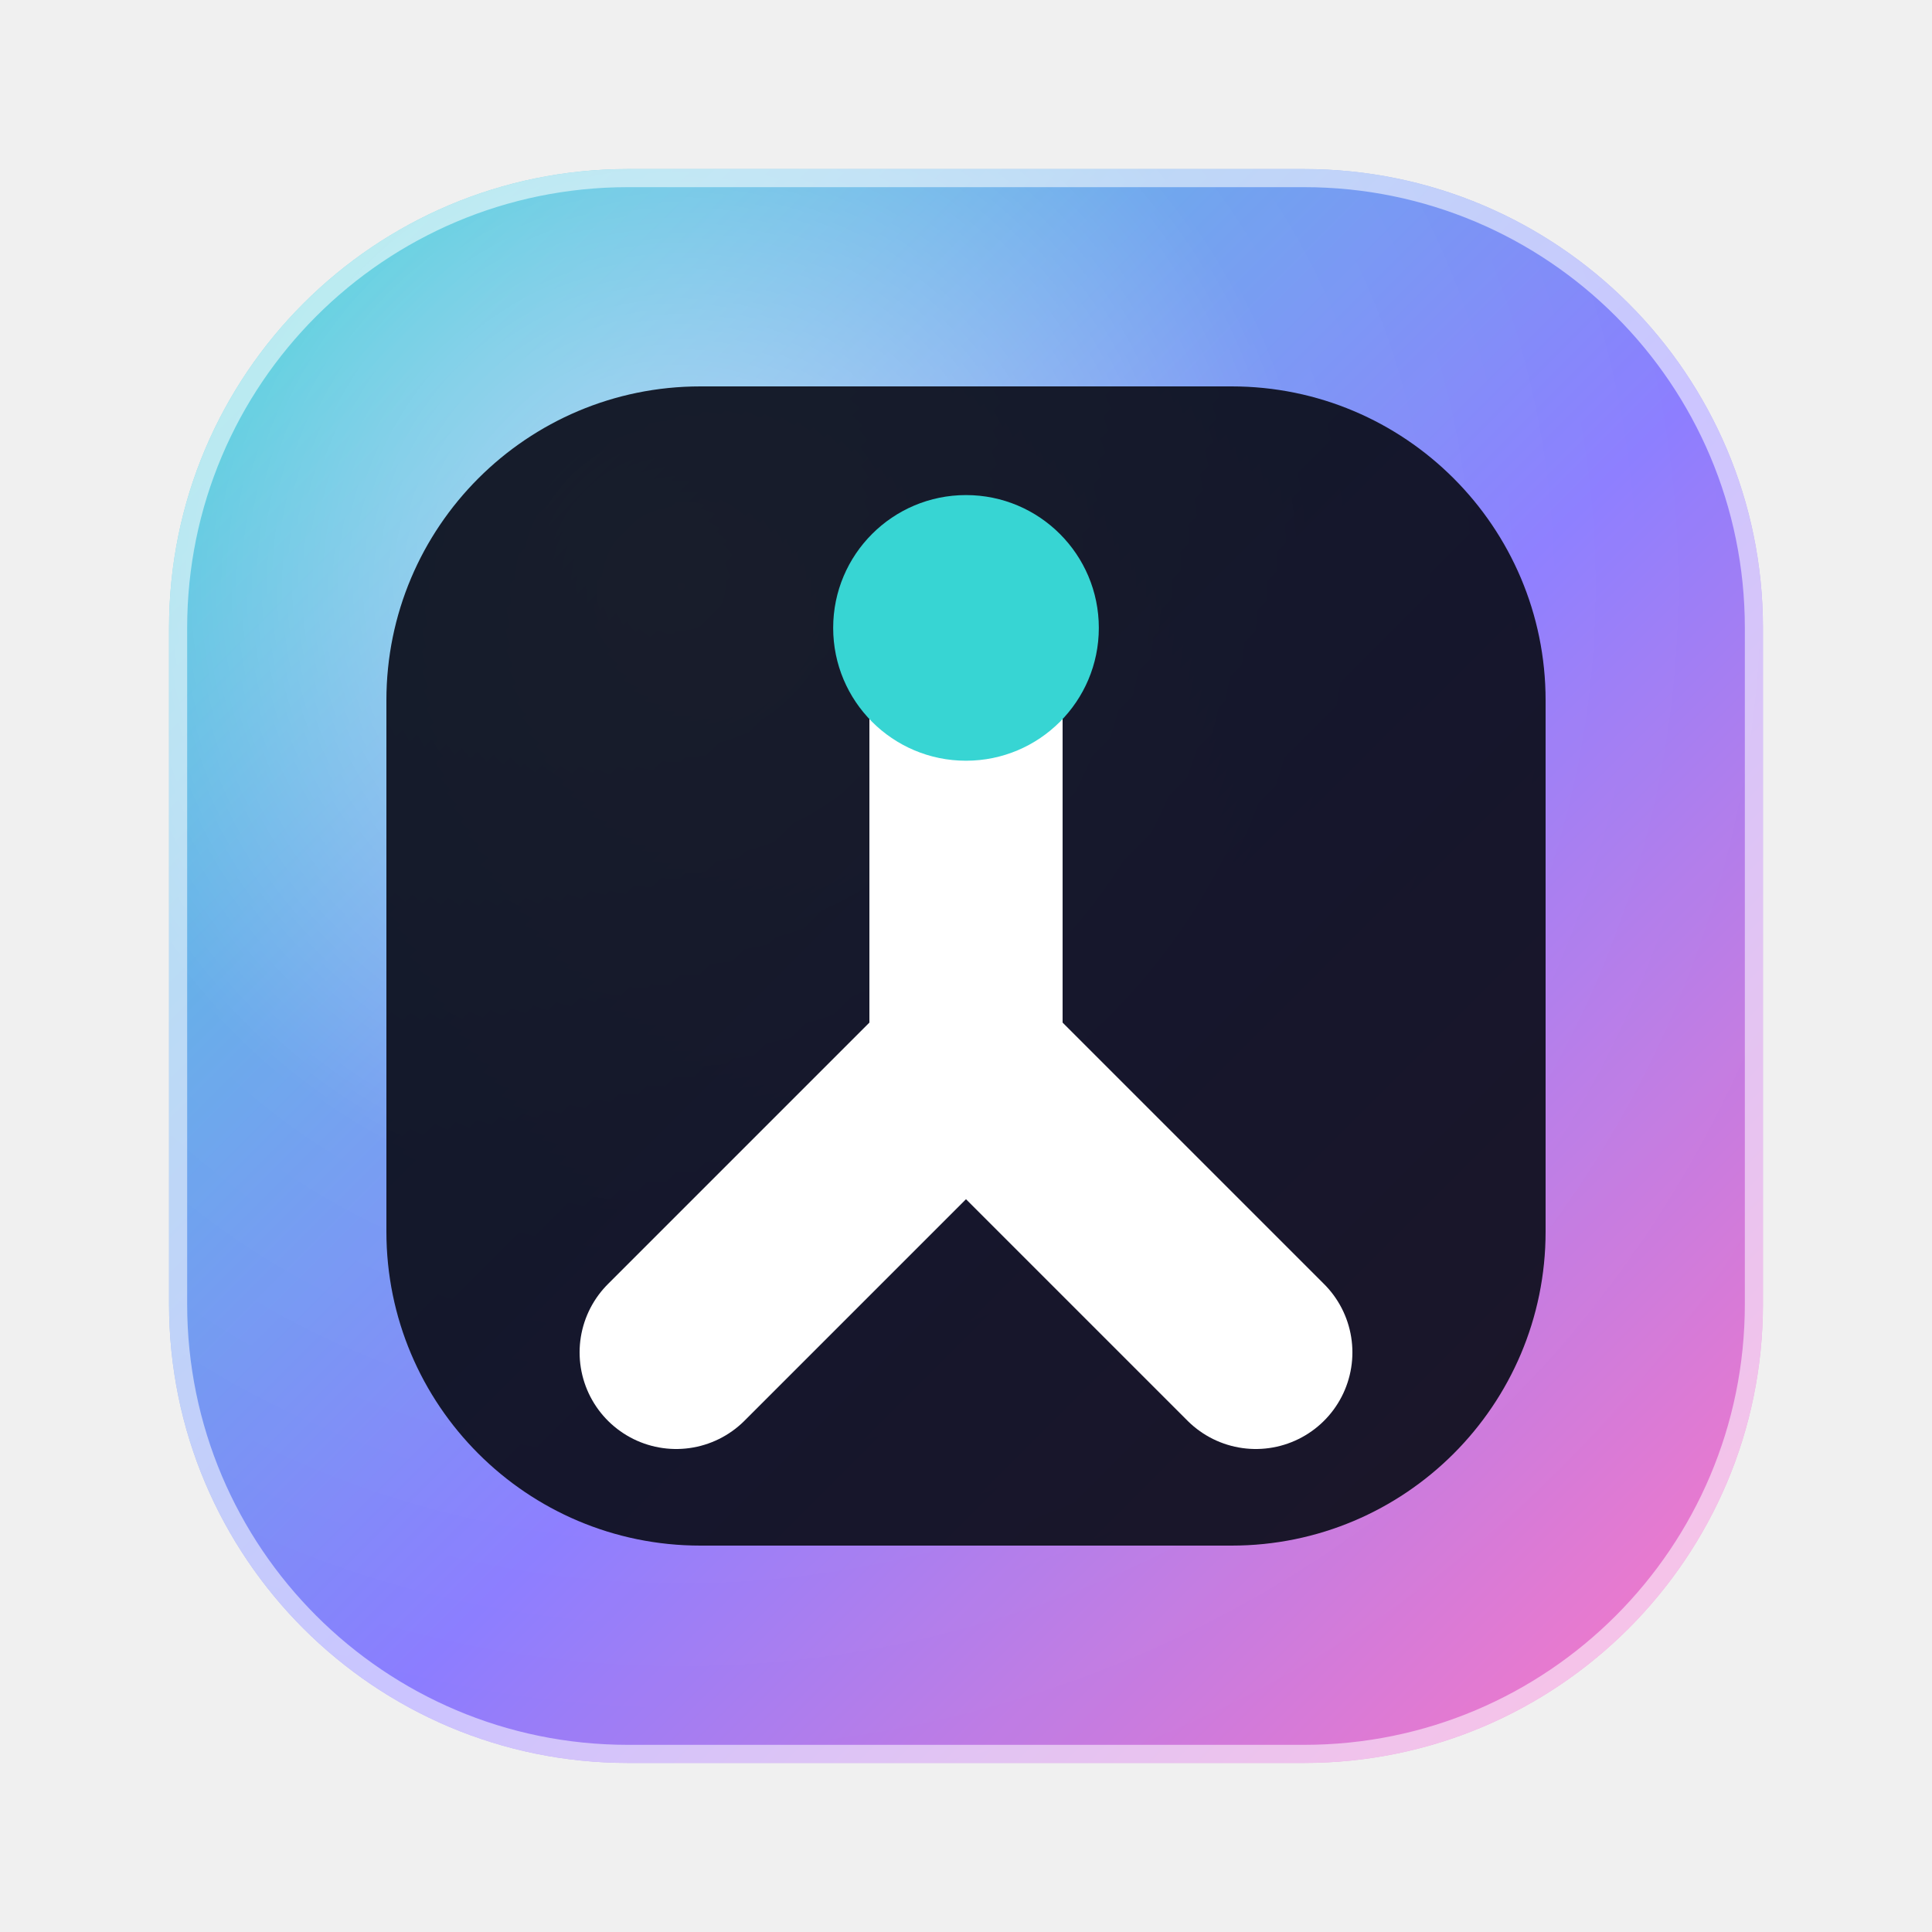
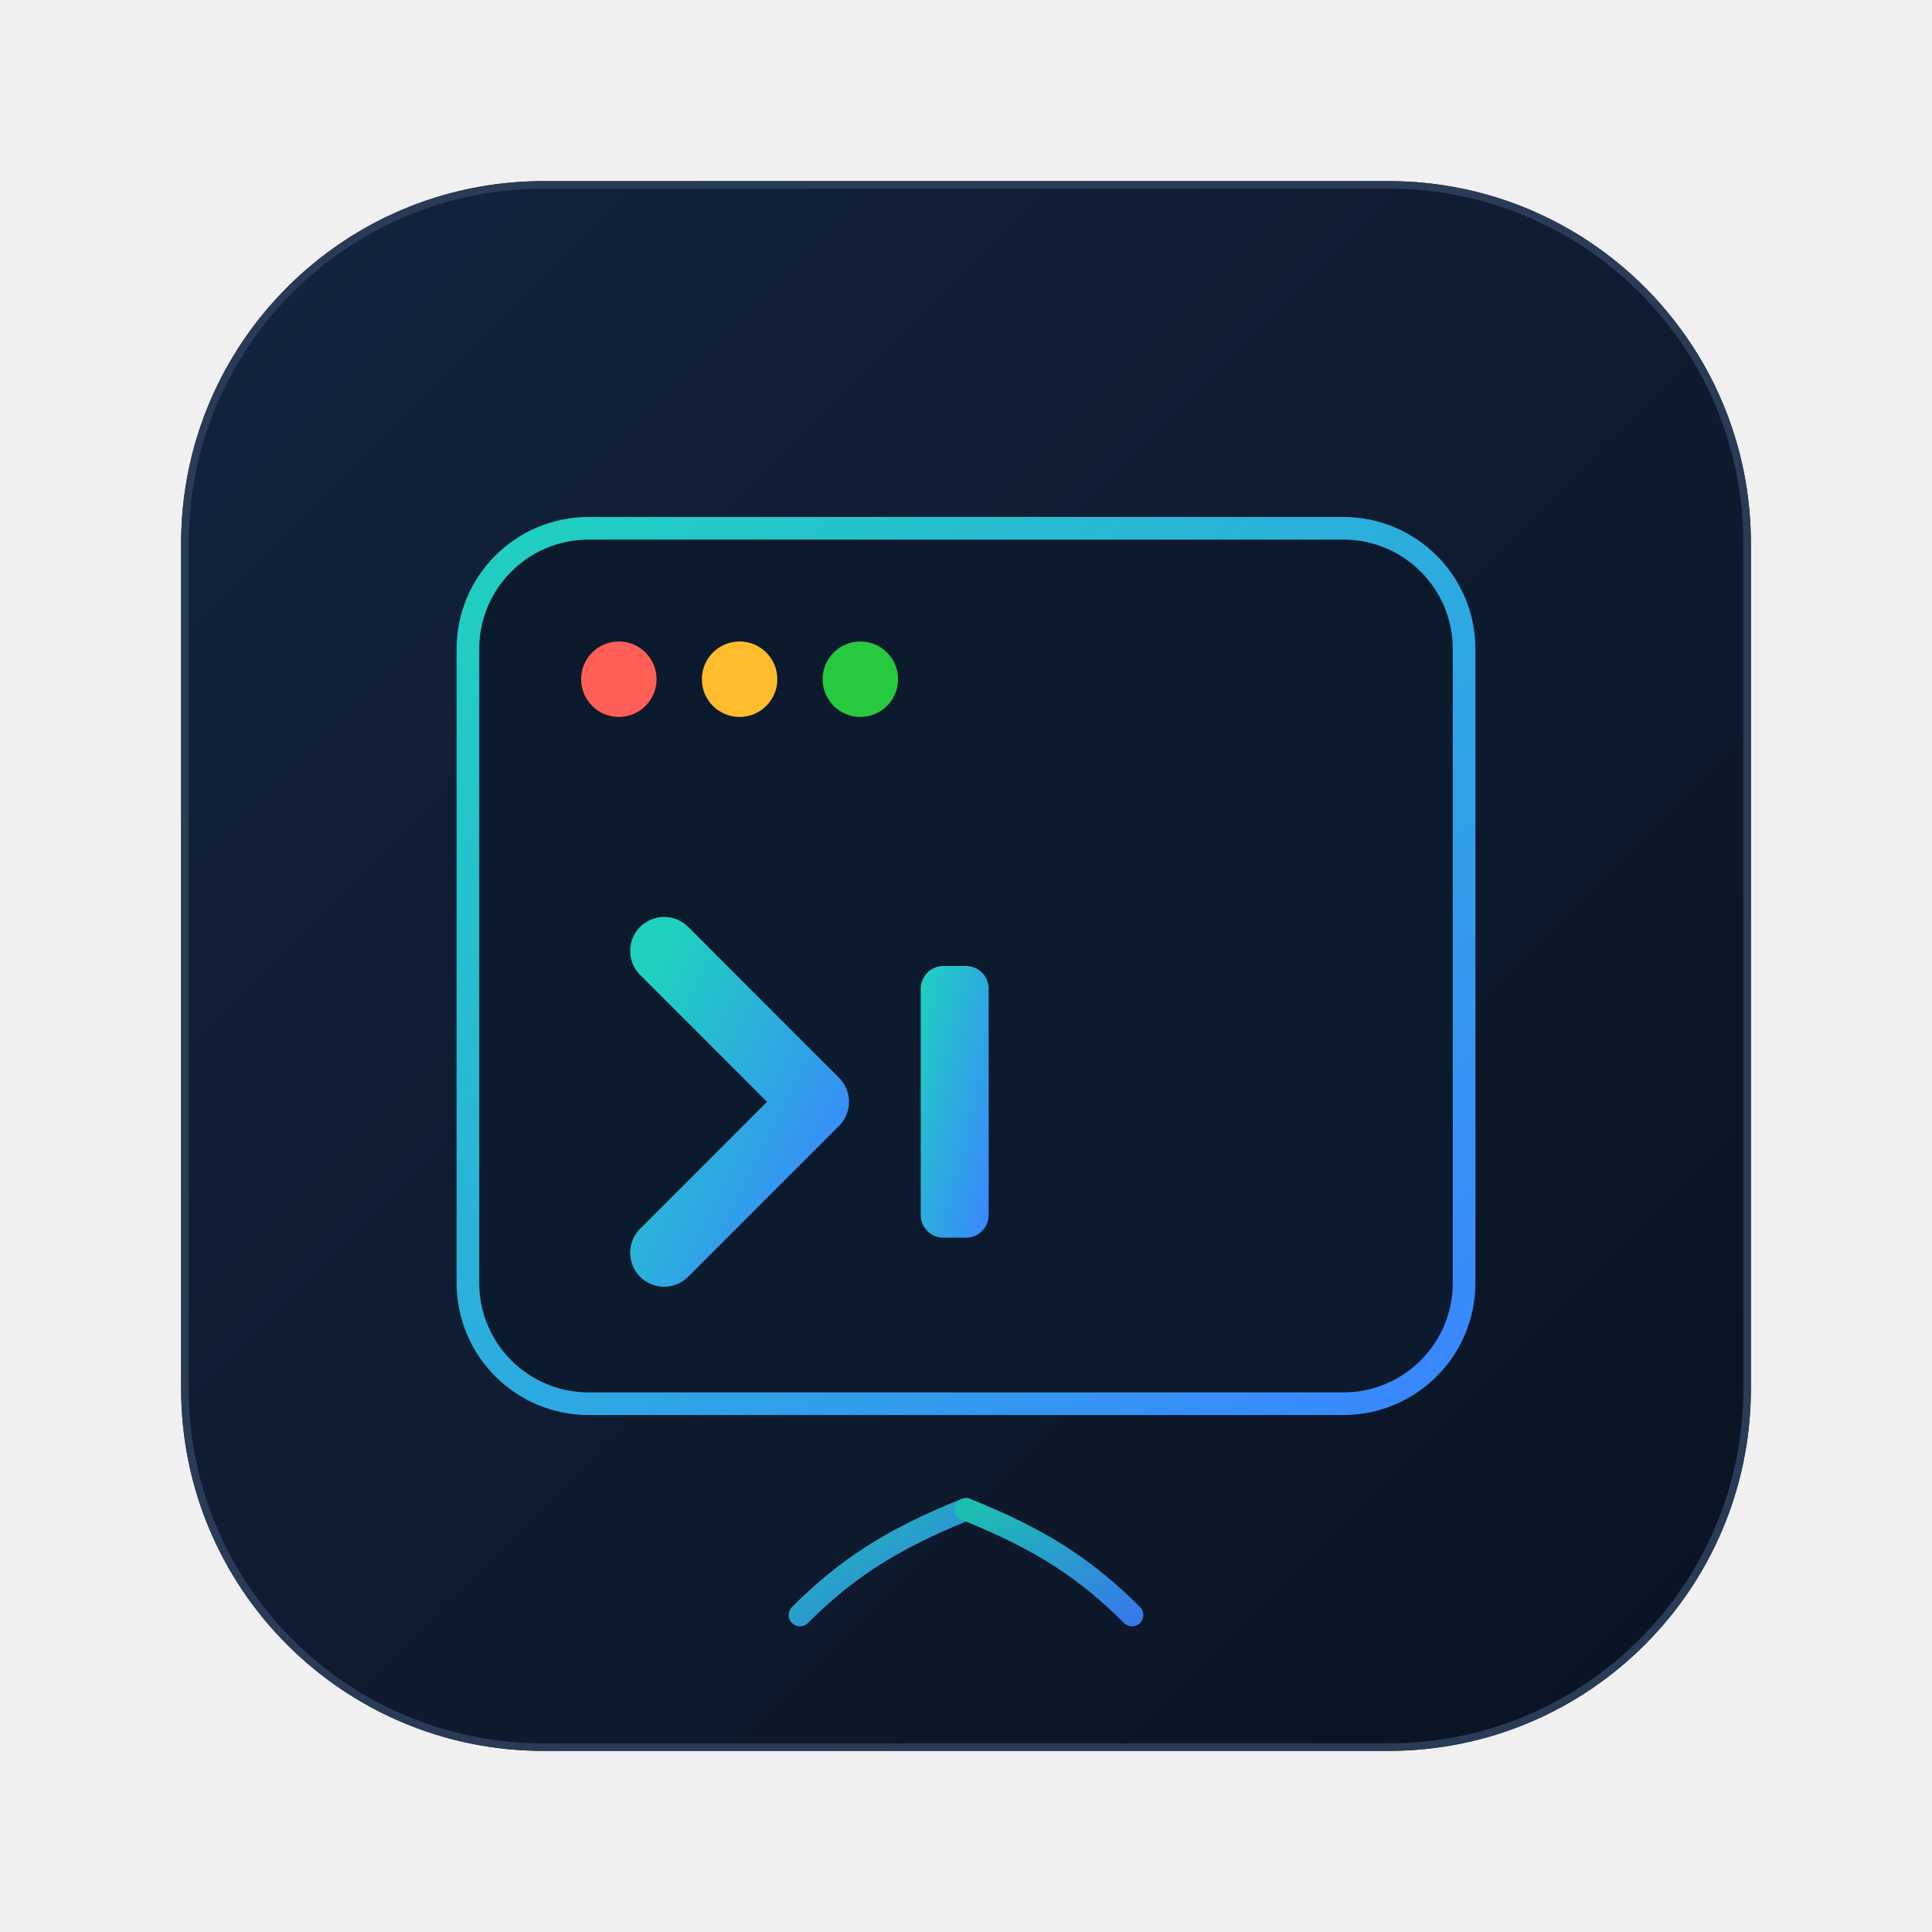
- <svg xmlns="http://www.w3.org/2000/svg" width="160" height="160" viewBox="0 0 160 160" role="img" aria-label="moxsh-proot 品牌图标：无根之根（rootless root）">
+ <svg xmlns="http://www.w3.org/2000/svg" width="256" height="256" viewBox="0 0 256 256" role="img" aria-label="moxsh-proot">
  <defs>
-     <linearGradient id="mg" x1="0" y1="0" x2="1" y2="1">
-       <stop offset="0" stop-color="#37d5d3" />
-       <stop offset="0.55" stop-color="#8a7bff" />
-       <stop offset="1" stop-color="#ff7ac3" />
+     <linearGradient id="bg" x1="0" y1="0" x2="1" y2="1">
+       <stop offset="0" stop-color="#13243f" />
+       <stop offset="1" stop-color="#0a1322" />
    </linearGradient>
-     <radialGradient id="sheen" cx="0.32" cy="0.26" r="0.8">
-       <stop offset="0" stop-color="#ffffff" stop-opacity="0.55" />
-       <stop offset="0.5" stop-color="#ffffff" stop-opacity="0.06" />
-       <stop offset="1" stop-color="#ffffff" stop-opacity="0" />
-     </radialGradient>
+     <linearGradient id="accent" x1="0" y1="0" x2="1" y2="1">
+       <stop offset="0" stop-color="#1fd1bf" />
+       <stop offset="1" stop-color="#3a86ff" />
+     </linearGradient>
  </defs>
-   <rect x="14" y="14" width="132" height="132" rx="38" fill="url(#mg)" />
-   <rect x="14" y="14" width="132" height="132" rx="38" fill="url(#sheen)" />
-   <rect x="14.75" y="14.75" width="130.5" height="130.5" rx="37.25" fill="none" stroke="#ffffff" stroke-opacity="0.55" stroke-width="1.5" />
-   <rect x="32" y="32" width="96" height="96" rx="26" fill="#0b0e1a" fill-opacity="0.92" />
-   <g fill="none" stroke="#ffffff" stroke-width="16" stroke-linecap="round">
-     <path d="M80 58 L80 88" />
-     <path d="M80 88 L56 112" />
-     <path d="M80 88 L104 112" />
+   <rect x="24" y="24" width="208" height="208" rx="48" fill="url(#bg)" />
+   <rect x="24.5" y="24.5" width="207" height="207" rx="47.5" fill="none" stroke="#2a3b57" stroke-width="1" />
+   <rect x="62" y="70" width="132" height="116" rx="16" fill="#0c1a2e" stroke="url(#accent)" stroke-width="3" />
+   <circle cx="82" cy="90" r="5" fill="#ff5f56" />
+   <circle cx="98" cy="90" r="5" fill="#ffbd2e" />
+   <circle cx="114" cy="90" r="5" fill="#27c93f" />
+   <path d="M88 126 L108 146 L88 166" fill="none" stroke="url(#accent)" stroke-width="9" stroke-linecap="round" stroke-linejoin="round" />
+   <rect x="122" y="128" width="9" height="36" rx="3" fill="url(#accent)">
+     <animate attributeName="opacity" values="1;1;0;0" dur="1.2s" repeatCount="indefinite" />
+   </rect>
+   <g stroke="url(#accent)" stroke-width="3" fill="none" stroke-linecap="round" opacity="0.9">
+     <path d="M128 186 C128 198 128 204 128 214" />
+     <path d="M128 200 C118 204 112 208 106 214" />
+     <path d="M128 200 C138 204 144 208 150 214" />
  </g>
-   <circle cx="80" cy="52" r="11" fill="#37d5d3" />
</svg>
